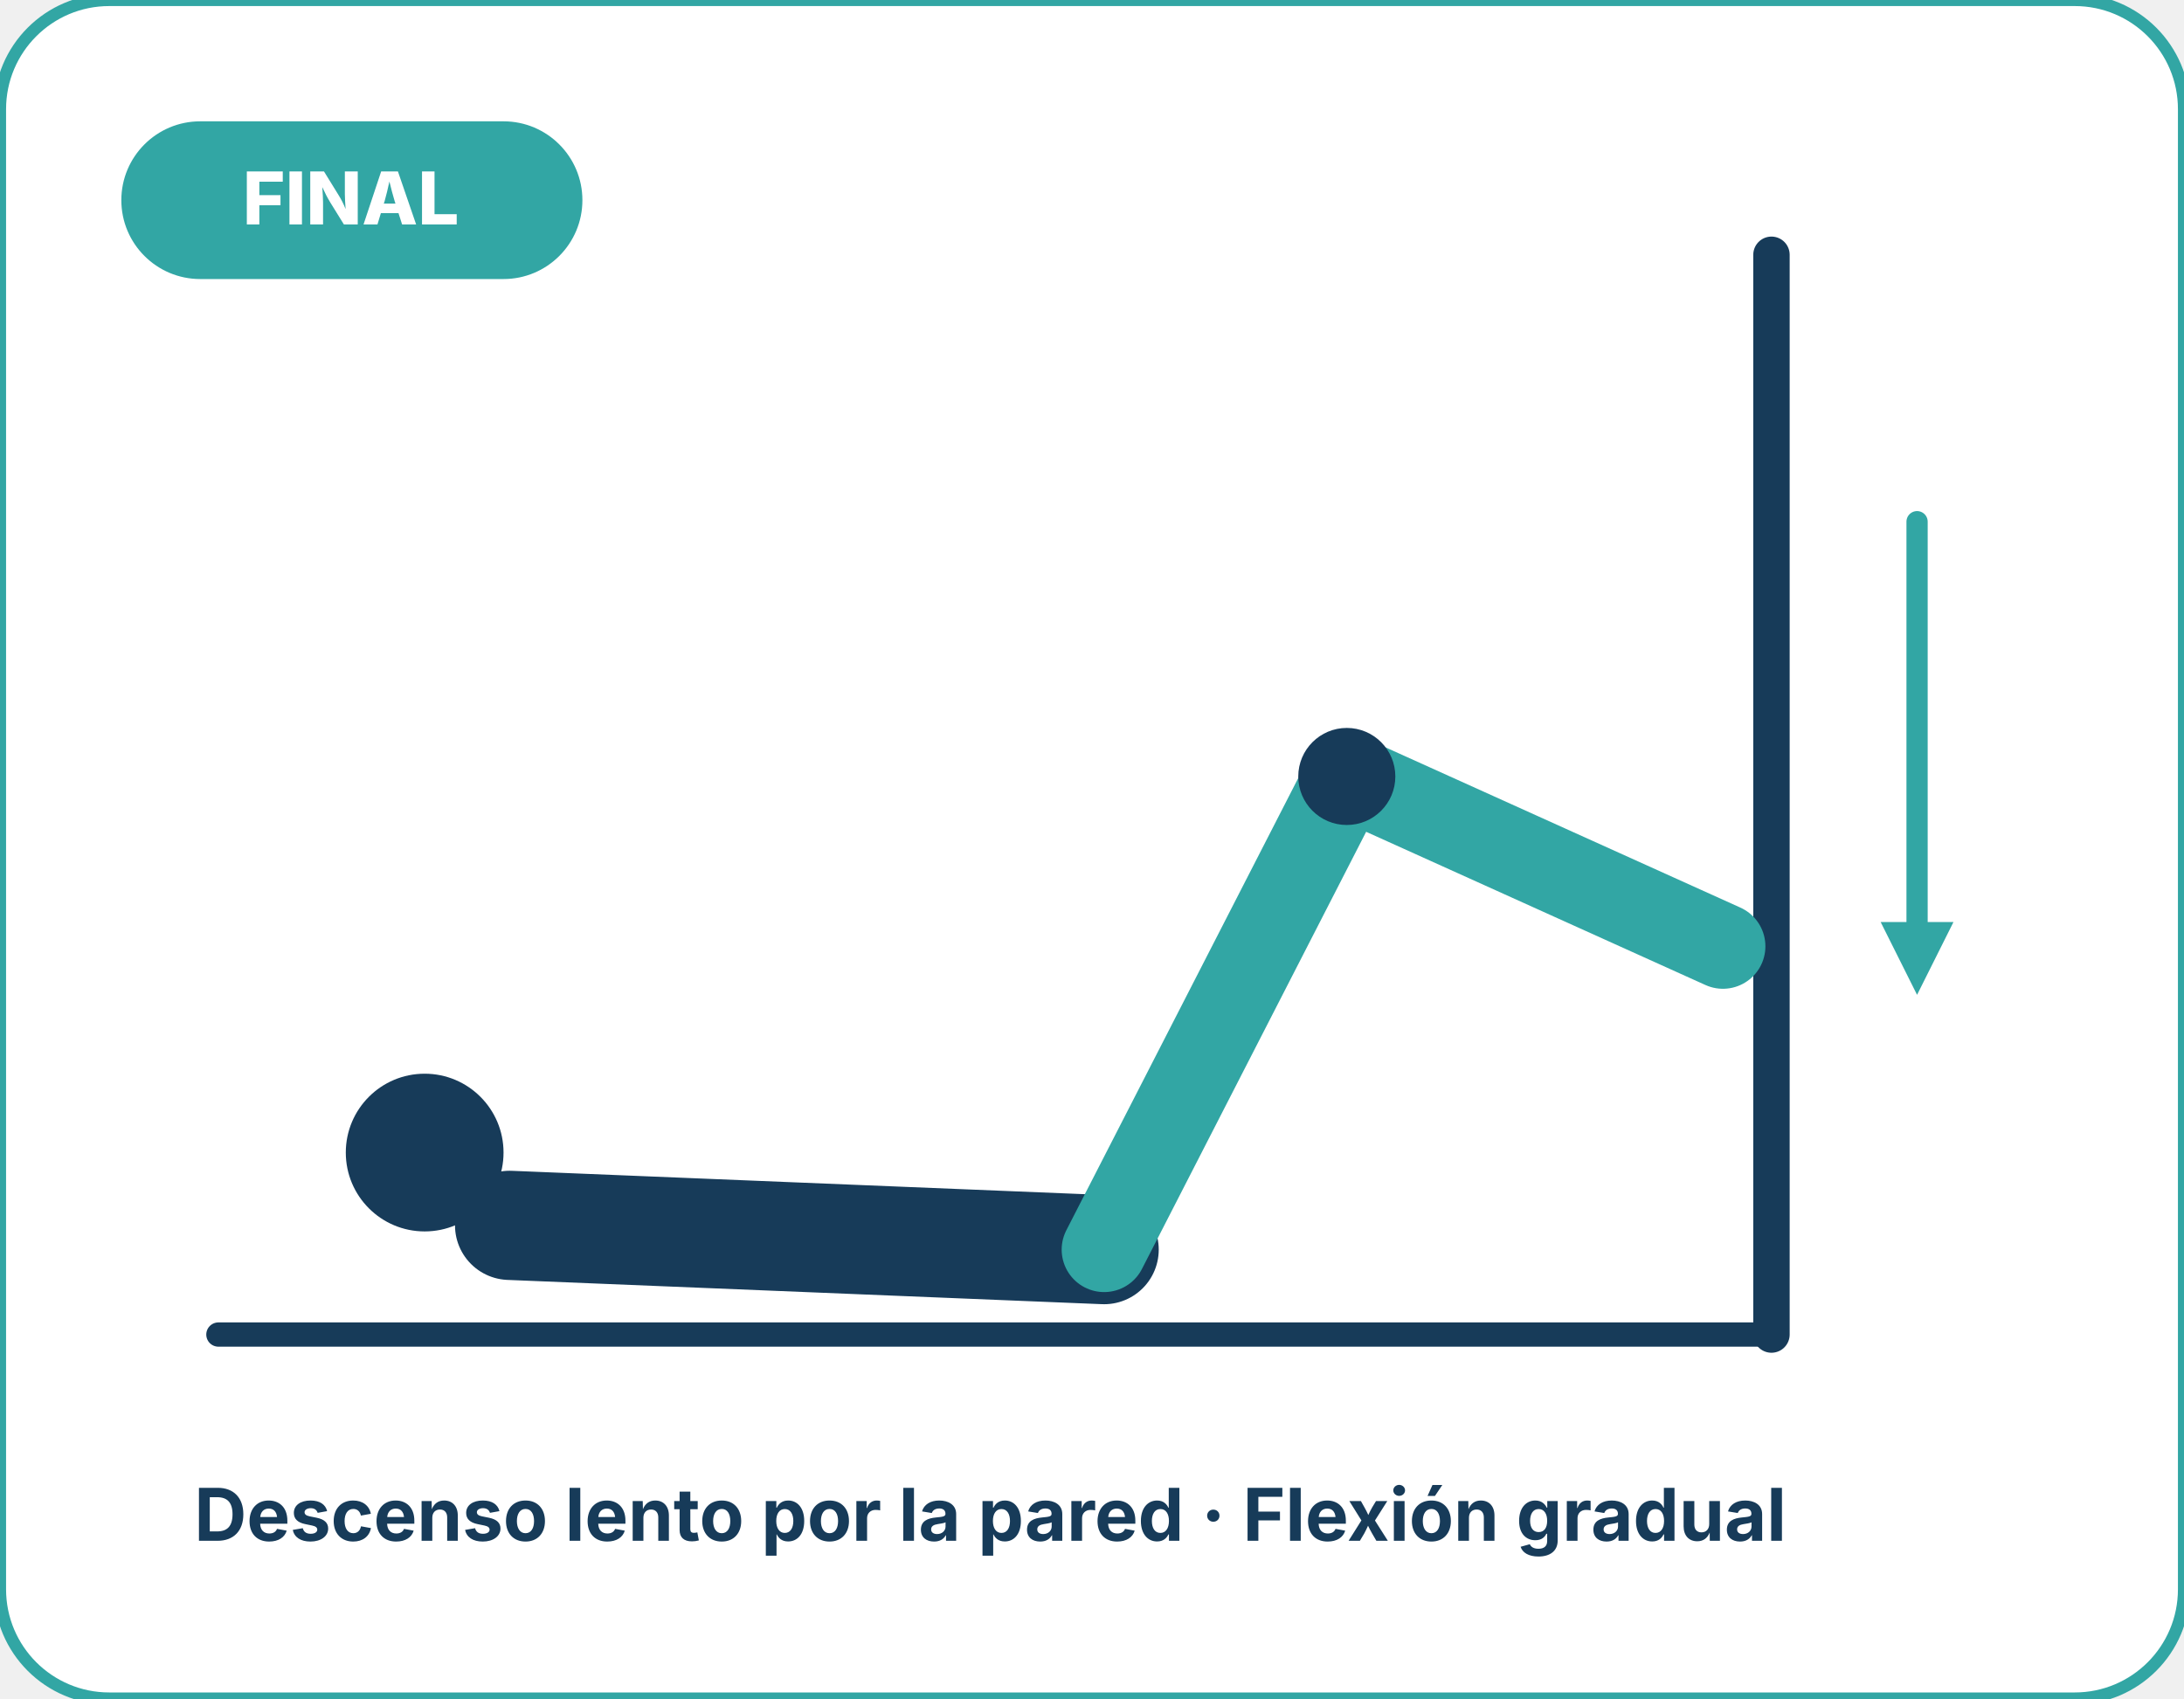
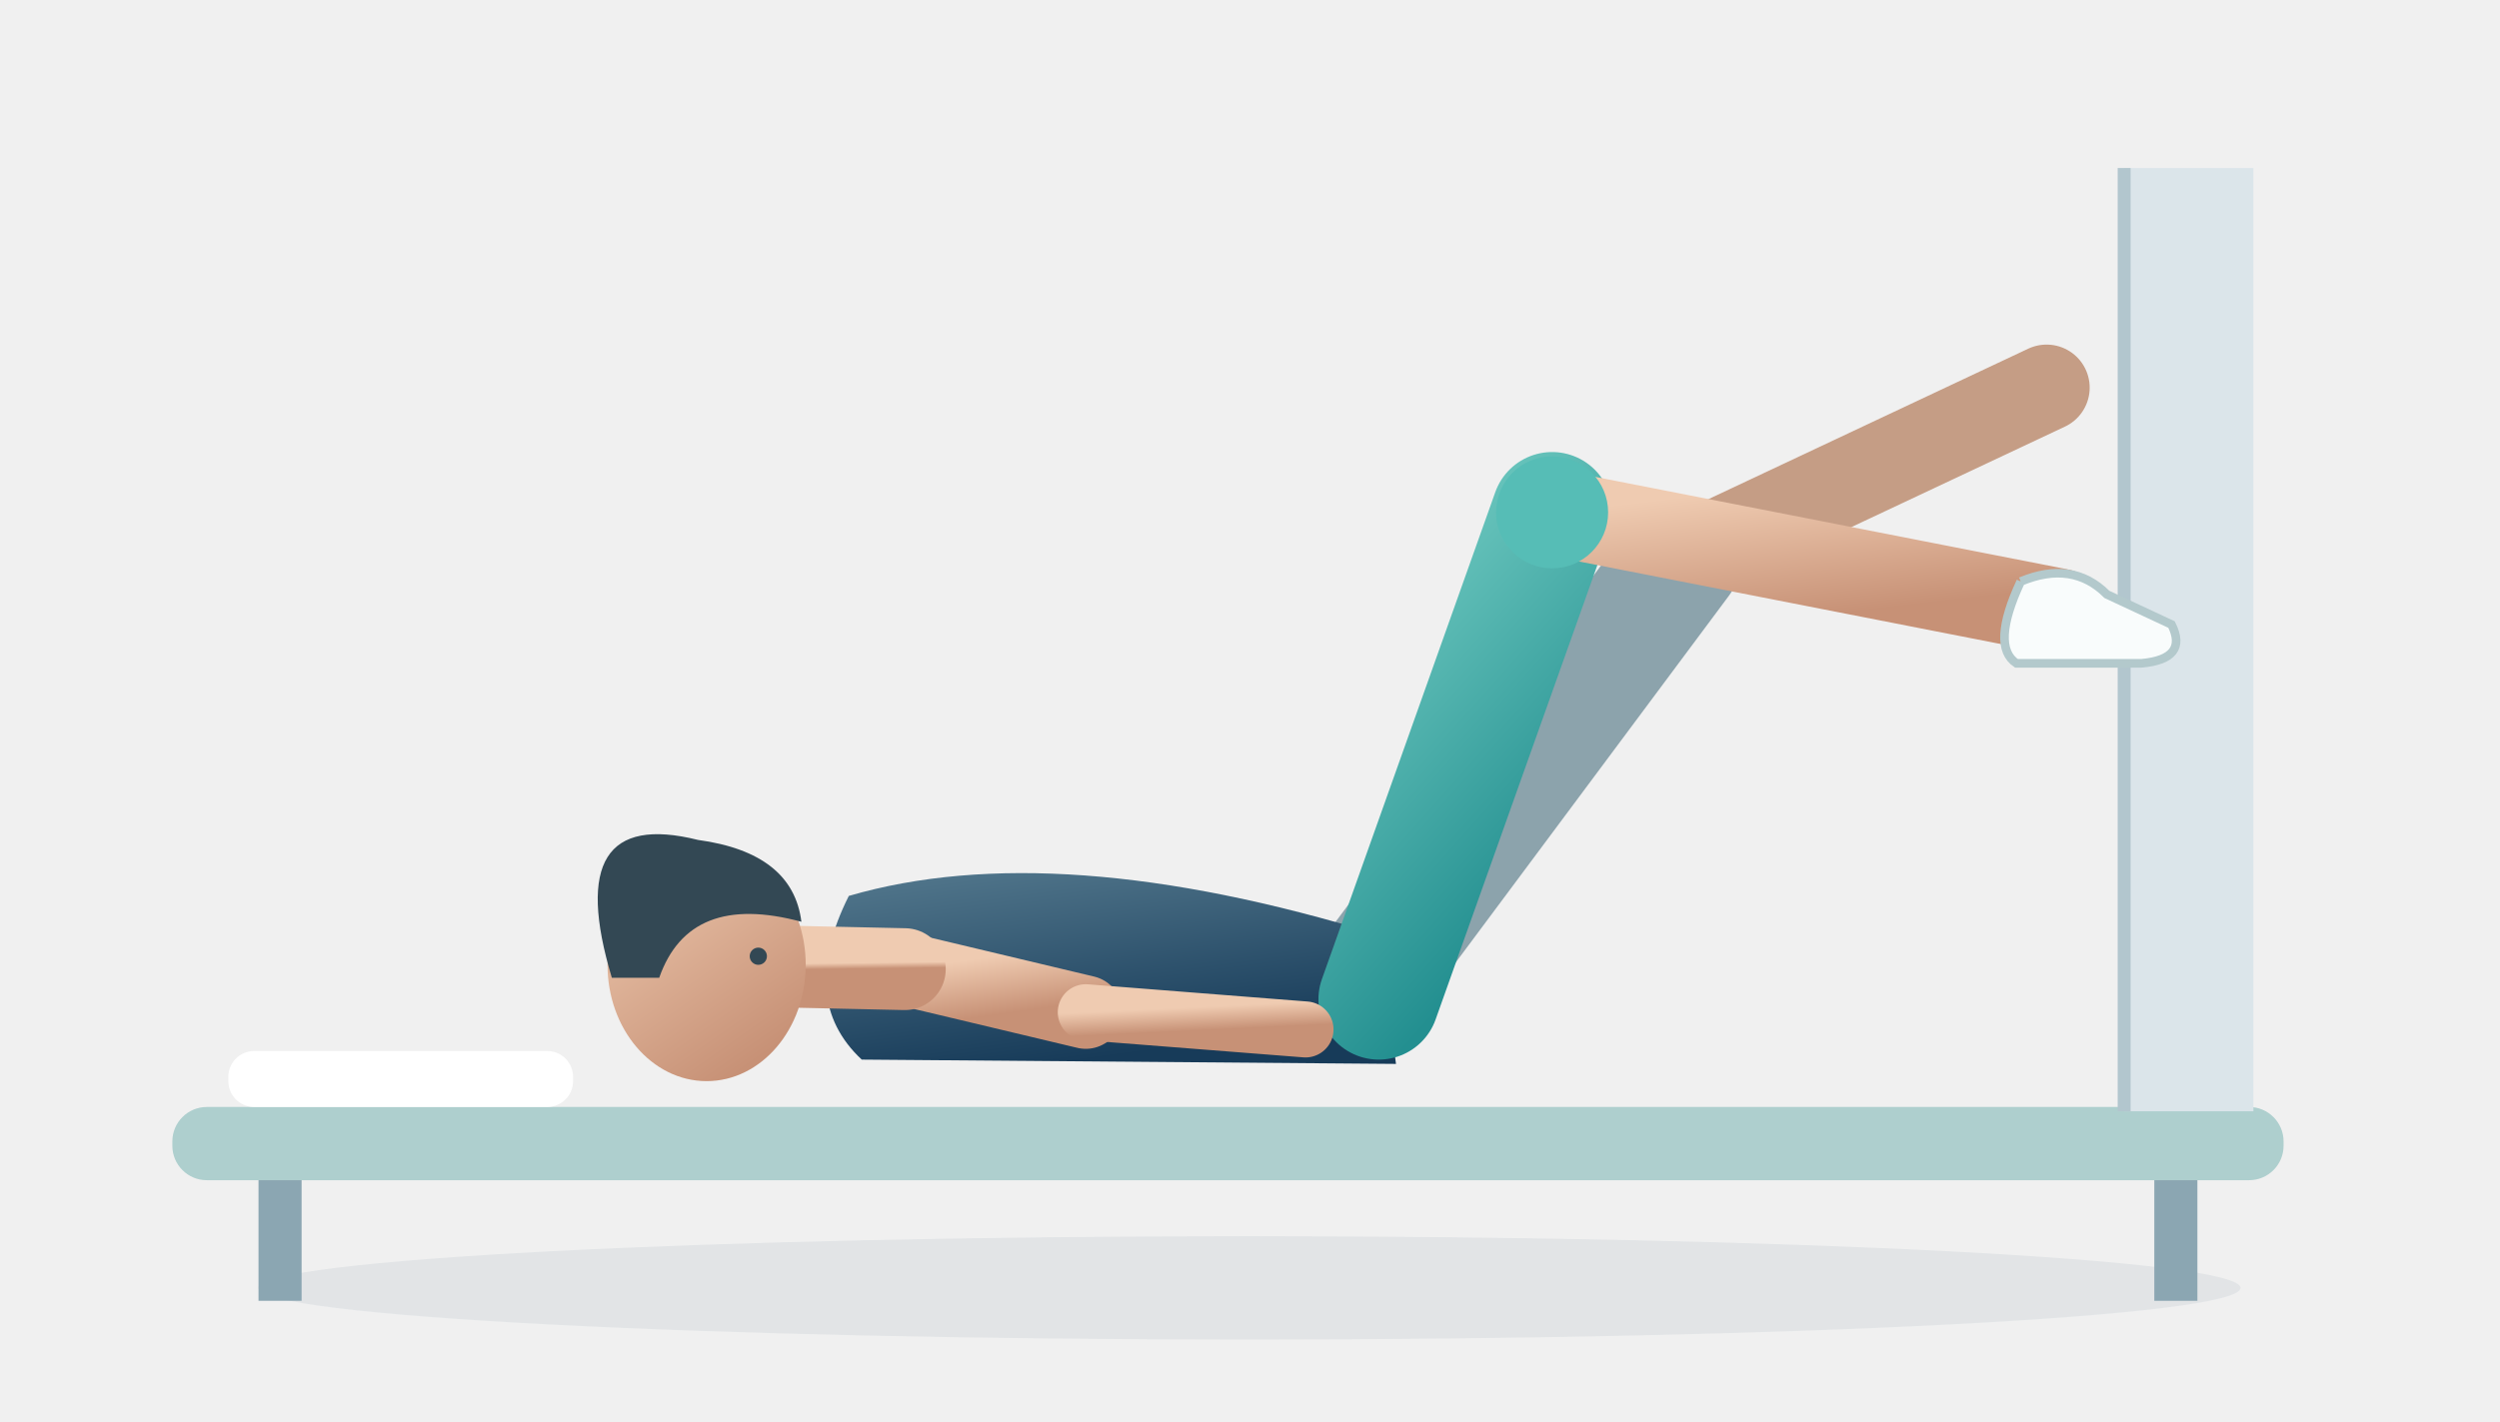
- <svg xmlns="http://www.w3.org/2000/svg" viewBox="0 0 360 280" fill="none" role="img" aria-label="Deslizamiento en pared - Posición Final: el pie desciende lentamente por la pared flexionando la rodilla">
-   <rect width="360" height="280" rx="18" fill="#FFFFFF" stroke="#32A6A4" stroke-width="2" />
-   <rect x="20" y="20" width="76" height="26" rx="13" fill="#32A6A4" />
-   <text x="40" y="37" fill="#FFFFFF" font-family="Inter, sans-serif" font-size="12" font-weight="800">FINAL</text>
-   <line x1="36" y1="220" x2="292" y2="220" stroke="#173B59" stroke-width="4" stroke-linecap="round" />
-   <line x1="292" y1="42" x2="292" y2="220" stroke="#173B59" stroke-width="6" stroke-linecap="round" />
-   <circle cx="70" cy="190" r="13" fill="#173B59" />
-   <path d="M84 202 L182 206" stroke="#173B59" stroke-width="18" stroke-linecap="round" />
-   <path d="M182 206 L222 128 L284 156" stroke="#32A6A4" stroke-width="14" stroke-linecap="round" stroke-linejoin="round" />
-   <circle cx="222" cy="128" r="8" fill="#173B59" />
-   <path d="M316 86 L316 156" stroke="#32A6A4" stroke-width="3.5" stroke-linecap="round" />
-   <polygon points="316,164 310,152 322,152" fill="#32A6A4" />
-   <text x="32" y="254" fill="#173B59" font-family="Inter, sans-serif" font-size="12" font-weight="700">Descenso lento por la pared · Flexión gradual</text>
+ <svg xmlns="http://www.w3.org/2000/svg" viewBox="0 0 580 330">
+   <defs>
+     <linearGradient id="skin" x2="0.6" y2="1">
+       <stop stop-color="#efcbb1" />
+       <stop offset="1" stop-color="#c79176" />
+     </linearGradient>
+     <linearGradient id="shirt" x2="0.4" y2="1">
+       <stop stop-color="#54798e" />
+       <stop offset="1" stop-color="#173b59" />
+     </linearGradient>
+     <linearGradient id="pants" x2="0.4" y2="1">
+       <stop stop-color="#75cec4" />
+       <stop offset="1" stop-color="#238f90" />
+     </linearGradient>
+   </defs>
+   <ellipse cx="290" cy="299" rx="230" ry="12" fill="#173b59" opacity=".07" />
+   <rect x="40" y="257" width="490" height="17" rx="8" fill="#aecfce" />
+   <path d="M65 274v28 M505 274v28" stroke="#8ba6b2" stroke-width="10" />
+   <rect x="53" y="244" width="80" height="13" rx="6" fill="white" />
+   <path d="M493 39v219h30V39" fill="#dbe5ea" />
+   <path d="M493 39v219" stroke="#b2c6ce" stroke-width="3" />
+   <path d="M320,224 L390,130" fill="none" stroke="#8ca3ac" stroke-width="28" stroke-linecap="round" />
+   <path d="M390,130 L475,90" fill="none" stroke="#c59d85" stroke-width="20" stroke-linecap="round" />
+   <circle cx="390" cy="130" r="13" fill="#8ca3ac" />
+   <path d="M197 208 Q245 194 320 217 L324 247 L200 246 Q185 232 197 208" fill="url(#shirt)" />
+   <path d="M320,232 L360.235,118.946" fill="none" stroke="url(#pants)" stroke-width="28" stroke-linecap="round" />
+   <path d="M360.235,118.946 L478,142" fill="none" stroke="url(#skin)" stroke-width="20" stroke-linecap="round" />
+   <circle cx="360.235" cy="118.946" r="13" fill="#56bdb6" />
+   <path d="M469 135 q12 -5 20 3 l15 7 q4 8 -7 9 h-29 q-6 -4 1 -19" fill="#f9fcfc" stroke="#b3c9cc" stroke-width="2" />
+   <path d="M210,225 L252,235" fill="none" stroke="url(#skin)" stroke-width="17" stroke-linecap="round" />
+   <path d="M252,235 L303,239" fill="none" stroke="url(#skin)" stroke-width="13" stroke-linecap="round" />
+   <path d="M210,225 L164,224" fill="none" stroke="url(#skin)" stroke-width="19" stroke-linecap="round" />
+   <ellipse cx="164" cy="224" rx="23" ry="27" fill="url(#skin)" />
+   <path d="M142 227 q-12 -40 20 -32 q22 3 24 19 q-26 -7 -33 13Z" fill="#334854" />
+   <circle cx="176" cy="222" r="2" fill="#334854" />
</svg>
